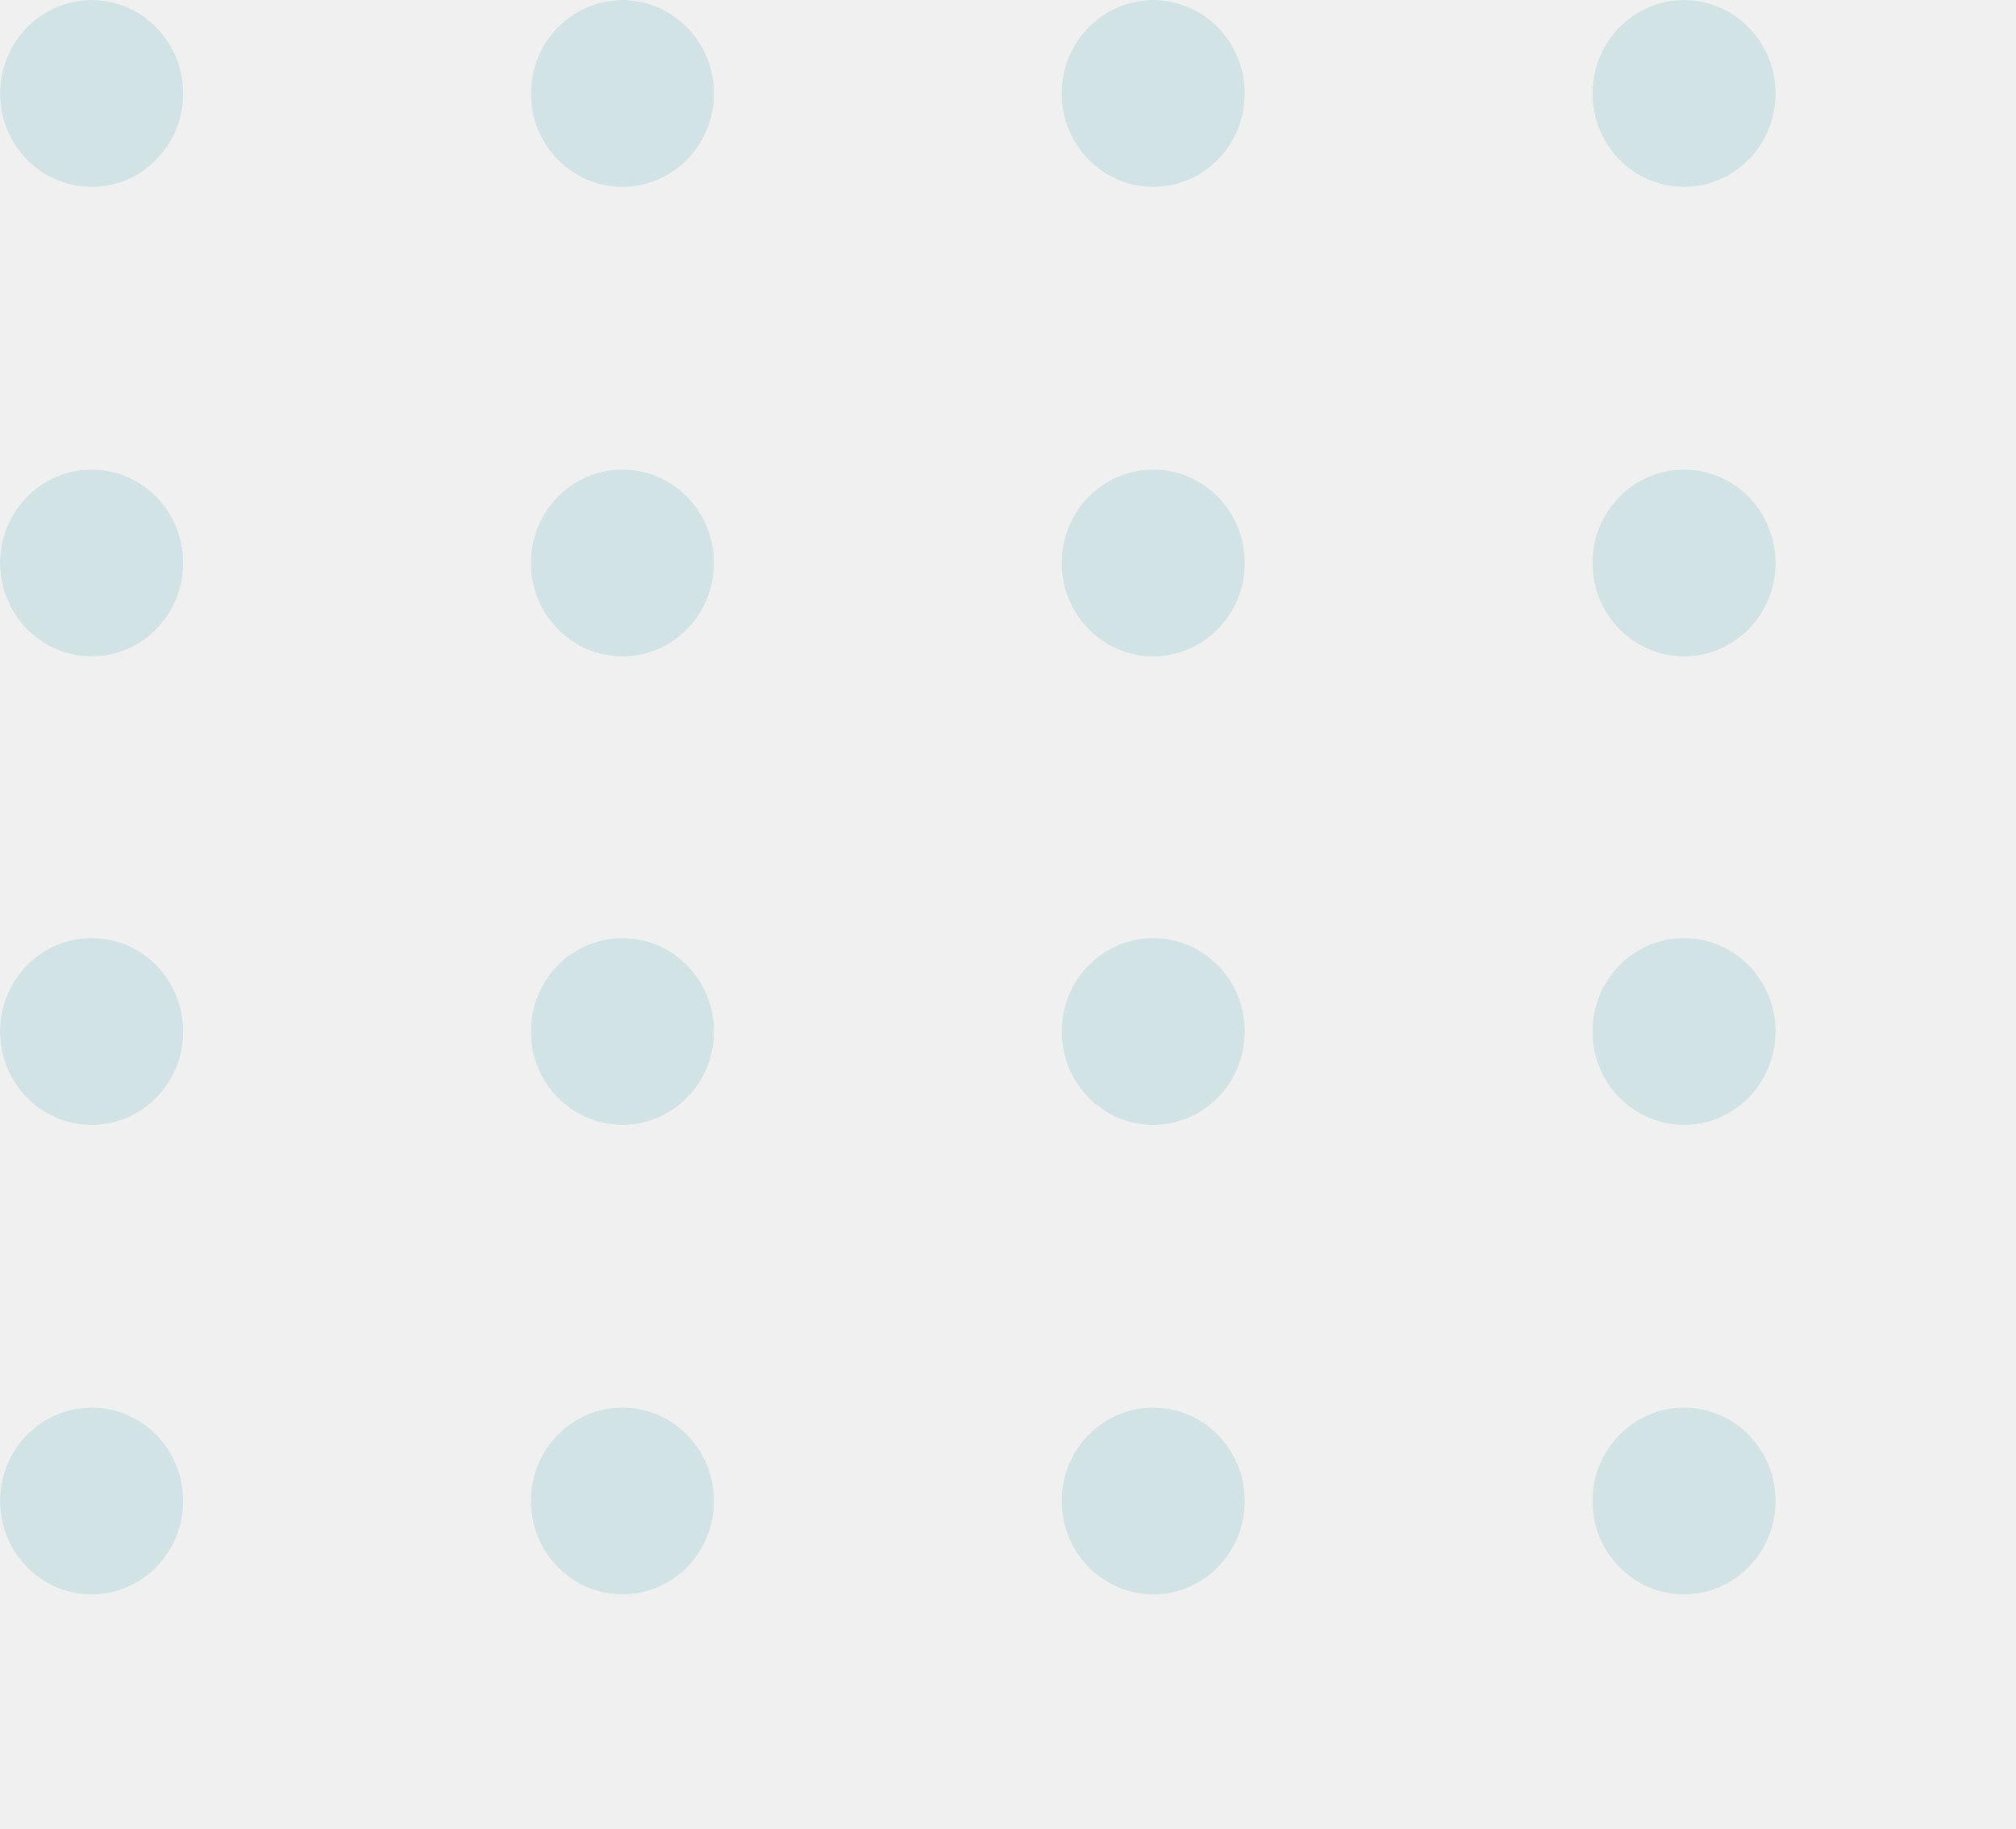
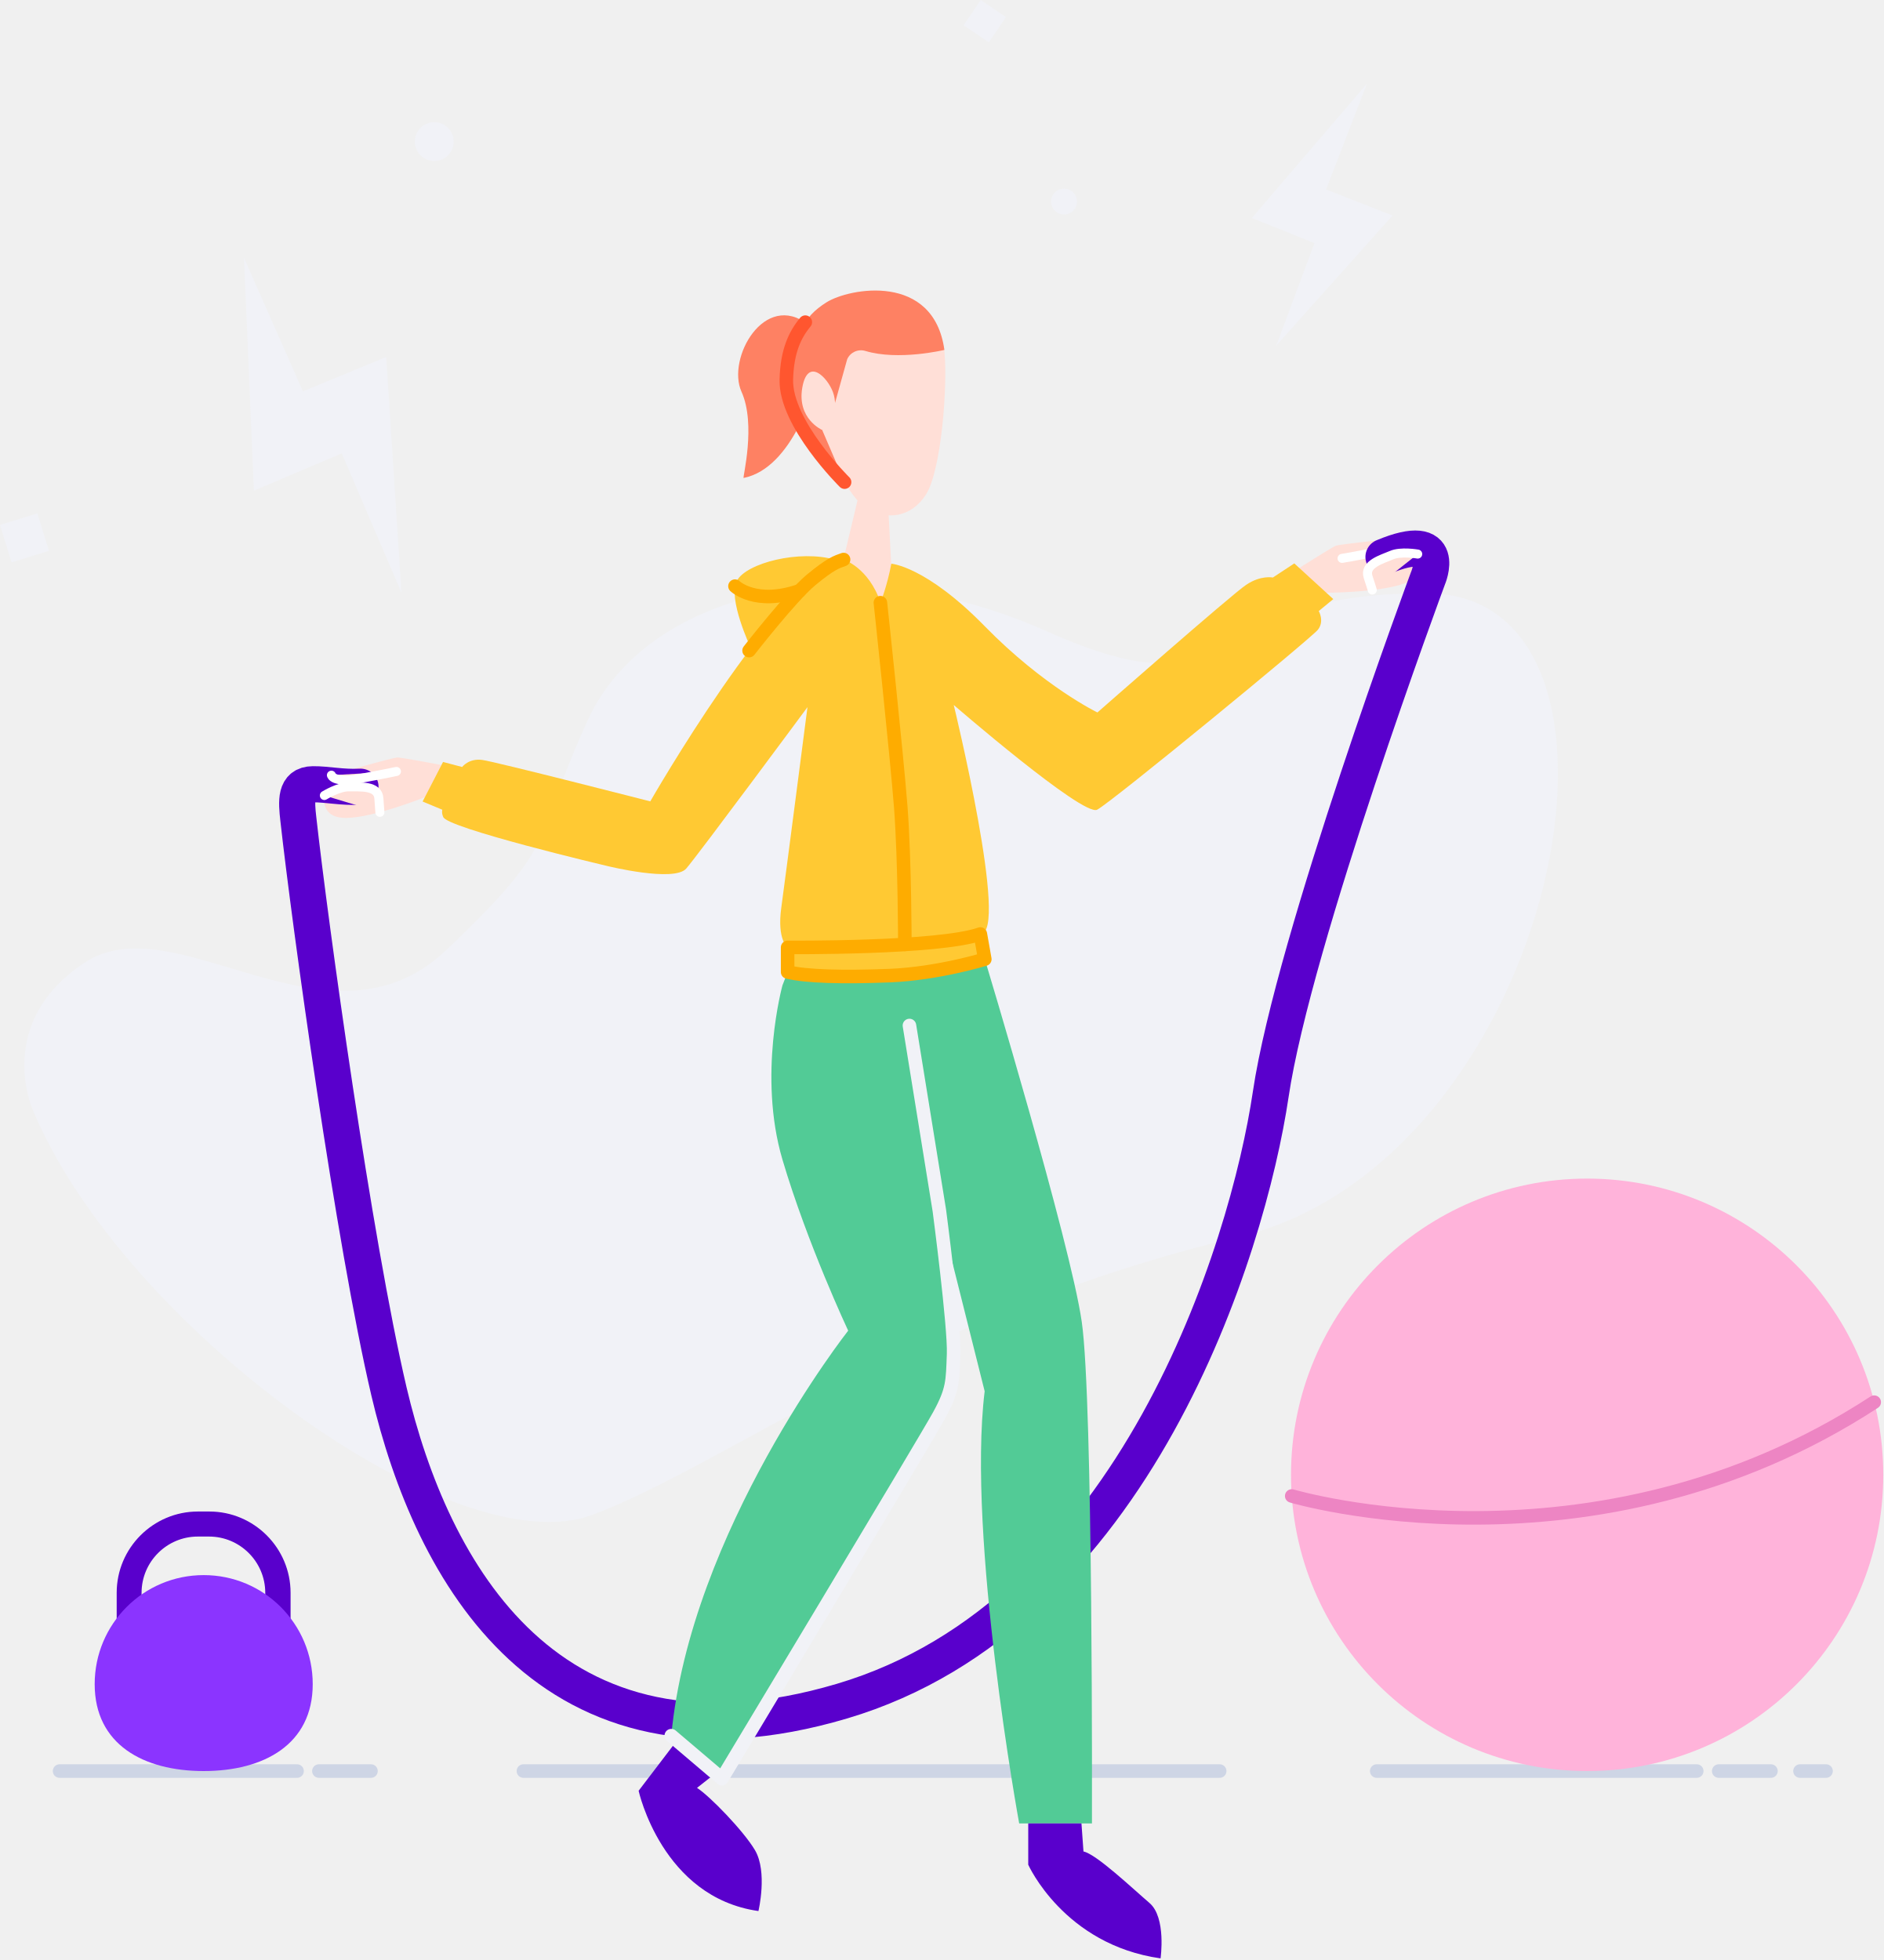
- <svg xmlns="http://www.w3.org/2000/svg" width="86" height="78" viewBox="0 0 86 78" fill="none">
-   <g opacity="0.3">
-     <mask id="mask0_1_71" style="mask-type:alpha" maskUnits="userSpaceOnUse" x="0" y="0" width="8" height="8">
-       <path d="M3.91 7.977C6.069 7.977 7.819 6.192 7.819 3.989C7.819 1.786 6.069 0 3.91 0C1.75 0 0 1.786 0 3.989C0 6.192 1.75 7.977 3.91 7.977Z" fill="url(#paint0_linear_1_71)" />
-     </mask>
-     <g mask="url(#mask0_1_71)">
-       <path d="M3.91 7.977C6.069 7.977 7.819 6.192 7.819 3.989C7.819 1.786 6.069 0 3.91 0C1.75 0 0 1.786 0 3.989C0 6.192 1.75 7.977 3.91 7.977Z" fill="url(#paint1_linear_1_71)" />
-     </g>
-     <mask id="mask1_1_71" style="mask-type:alpha" maskUnits="userSpaceOnUse" x="22" y="0" width="9" height="8">
-       <path d="M26.552 7.977C28.712 7.977 30.462 6.192 30.462 3.989C30.462 1.786 28.712 0 26.552 0C24.393 0 22.643 1.786 22.643 3.989C22.643 6.192 24.393 7.977 26.552 7.977Z" fill="url(#paint2_linear_1_71)" />
-     </mask>
-     <g mask="url(#mask1_1_71)">
-       <path d="M26.553 7.977C28.712 7.977 30.462 6.192 30.462 3.989C30.462 1.786 28.712 0 26.553 0C24.394 0 22.643 1.786 22.643 3.989C22.643 6.192 24.394 7.977 26.553 7.977Z" fill="url(#paint3_linear_1_71)" />
-     </g>
-     <mask id="mask2_1_71" style="mask-type:alpha" maskUnits="userSpaceOnUse" x="45" y="0" width="9" height="8">
-       <path d="M49.195 7.977C51.355 7.977 53.105 6.192 53.105 3.989C53.105 1.786 51.355 0 49.195 0C47.036 0 45.286 1.786 45.286 3.989C45.286 6.192 47.036 7.977 49.195 7.977Z" fill="url(#paint4_linear_1_71)" />
-     </mask>
-     <g mask="url(#mask2_1_71)">
-       <path d="M49.196 7.977C51.355 7.977 53.106 6.192 53.106 3.989C53.106 1.786 51.355 0 49.196 0C47.037 0 45.286 1.786 45.286 3.989C45.286 6.192 47.037 7.977 49.196 7.977Z" fill="url(#paint5_linear_1_71)" />
-     </g>
-     <mask id="mask3_1_71" style="mask-type:alpha" maskUnits="userSpaceOnUse" x="67" y="0" width="9" height="8">
-       <path d="M71.838 7.977C73.997 7.977 75.748 6.192 75.748 3.989C75.748 1.786 73.997 0 71.838 0C69.679 0 67.928 1.786 67.928 3.989C67.928 6.192 69.679 7.977 71.838 7.977Z" fill="url(#paint6_linear_1_71)" />
-     </mask>
-     <g mask="url(#mask3_1_71)">
-       <path d="M71.839 7.977C73.998 7.977 75.748 6.192 75.748 3.989C75.748 1.786 73.998 0 71.839 0C69.68 0 67.929 1.786 67.929 3.989C67.929 6.192 69.68 7.977 71.839 7.977Z" fill="url(#paint7_linear_1_71)" />
-     </g>
-     <mask id="mask4_1_71" style="mask-type:alpha" maskUnits="userSpaceOnUse" x="0" y="20" width="8" height="9">
-       <path d="M3.91 28.004C6.069 28.004 7.819 26.218 7.819 24.015C7.819 21.812 6.069 20.026 3.91 20.026C1.75 20.026 0 21.812 0 24.015C0 26.218 1.75 28.004 3.91 28.004Z" fill="url(#paint8_linear_1_71)" />
-     </mask>
-     <g mask="url(#mask4_1_71)">
-       <path d="M3.91 28.004C6.069 28.004 7.819 26.218 7.819 24.015C7.819 21.812 6.069 20.026 3.91 20.026C1.75 20.026 0 21.812 0 24.015C0 26.218 1.75 28.004 3.91 28.004Z" fill="url(#paint9_linear_1_71)" />
-     </g>
-     <mask id="mask5_1_71" style="mask-type:alpha" maskUnits="userSpaceOnUse" x="22" y="20" width="9" height="9">
-       <path d="M26.552 28.004C28.712 28.004 30.462 26.218 30.462 24.015C30.462 21.812 28.712 20.026 26.552 20.026C24.393 20.026 22.643 21.812 22.643 24.015C22.643 26.218 24.393 28.004 26.552 28.004Z" fill="url(#paint10_linear_1_71)" />
-     </mask>
-     <g mask="url(#mask5_1_71)">
-       <path d="M26.553 28.004C28.712 28.004 30.462 26.218 30.462 24.015C30.462 21.812 28.712 20.026 26.553 20.026C24.394 20.026 22.643 21.812 22.643 24.015C22.643 26.218 24.394 28.004 26.553 28.004Z" fill="url(#paint11_linear_1_71)" />
-     </g>
-     <mask id="mask6_1_71" style="mask-type:alpha" maskUnits="userSpaceOnUse" x="45" y="20" width="9" height="9">
-       <path d="M49.195 28.004C51.355 28.004 53.105 26.218 53.105 24.015C53.105 21.812 51.355 20.026 49.195 20.026C47.036 20.026 45.286 21.812 45.286 24.015C45.286 26.218 47.036 28.004 49.195 28.004Z" fill="url(#paint12_linear_1_71)" />
-     </mask>
-     <g mask="url(#mask6_1_71)">
-       <path d="M49.196 28.004C51.355 28.004 53.106 26.218 53.106 24.015C53.106 21.812 51.355 20.026 49.196 20.026C47.037 20.026 45.286 21.812 45.286 24.015C45.286 26.218 47.037 28.004 49.196 28.004Z" fill="url(#paint13_linear_1_71)" />
-     </g>
-     <mask id="mask7_1_71" style="mask-type:alpha" maskUnits="userSpaceOnUse" x="67" y="20" width="9" height="9">
-       <path d="M71.838 28.004C73.997 28.004 75.748 26.218 75.748 24.015C75.748 21.812 73.997 20.026 71.838 20.026C69.679 20.026 67.928 21.812 67.928 24.015C67.928 26.218 69.679 28.004 71.838 28.004Z" fill="url(#paint14_linear_1_71)" />
-     </mask>
-     <g mask="url(#mask7_1_71)">
-       <path d="M71.839 28.004C73.998 28.004 75.748 26.218 75.748 24.015C75.748 21.812 73.998 20.026 71.839 20.026C69.68 20.026 67.929 21.812 67.929 24.015C67.929 26.218 69.68 28.004 71.839 28.004Z" fill="url(#paint15_linear_1_71)" />
-     </g>
-     <mask id="mask8_1_71" style="mask-type:alpha" maskUnits="userSpaceOnUse" x="0" y="40" width="8" height="8">
-       <path d="M3.91 47.989C6.069 47.989 7.819 46.203 7.819 44C7.819 41.797 6.069 40.011 3.91 40.011C1.75 40.011 0 41.797 0 44C0 46.203 1.75 47.989 3.91 47.989Z" fill="url(#paint16_linear_1_71)" />
-     </mask>
-     <g mask="url(#mask8_1_71)">
-       <path d="M3.91 47.989C6.069 47.989 7.819 46.203 7.819 44C7.819 41.797 6.069 40.011 3.91 40.011C1.75 40.011 0 41.797 0 44C0 46.203 1.75 47.989 3.91 47.989Z" fill="url(#paint17_linear_1_71)" />
-     </g>
-     <mask id="mask9_1_71" style="mask-type:alpha" maskUnits="userSpaceOnUse" x="22" y="40" width="9" height="8">
-       <path d="M26.552 47.989C28.712 47.989 30.462 46.203 30.462 44C30.462 41.797 28.712 40.012 26.552 40.012C24.393 40.012 22.643 41.797 22.643 44C22.643 46.203 24.393 47.989 26.552 47.989Z" fill="url(#paint18_linear_1_71)" />
-     </mask>
-     <g mask="url(#mask9_1_71)">
-       <path d="M26.553 47.989C28.712 47.989 30.462 46.203 30.462 44C30.462 41.797 28.712 40.011 26.553 40.011C24.394 40.011 22.643 41.797 22.643 44C22.643 46.203 24.394 47.989 26.553 47.989Z" fill="url(#paint19_linear_1_71)" />
-     </g>
-     <mask id="mask10_1_71" style="mask-type:alpha" maskUnits="userSpaceOnUse" x="45" y="40" width="9" height="8">
-       <path d="M49.195 47.989C51.355 47.989 53.105 46.203 53.105 44C53.105 41.797 51.355 40.012 49.195 40.012C47.036 40.012 45.286 41.797 45.286 44C45.286 46.203 47.036 47.989 49.195 47.989Z" fill="url(#paint20_linear_1_71)" />
-     </mask>
-     <g mask="url(#mask10_1_71)">
-       <path d="M49.196 47.989C51.355 47.989 53.106 46.203 53.106 44C53.106 41.797 51.355 40.011 49.196 40.011C47.037 40.011 45.286 41.797 45.286 44C45.286 46.203 47.037 47.989 49.196 47.989Z" fill="url(#paint21_linear_1_71)" />
-     </g>
-     <mask id="mask11_1_71" style="mask-type:alpha" maskUnits="userSpaceOnUse" x="67" y="40" width="9" height="8">
-       <path d="M71.838 47.989C73.997 47.989 75.748 46.203 75.748 44C75.748 41.797 73.997 40.012 71.838 40.012C69.679 40.012 67.928 41.797 67.928 44C67.928 46.203 69.679 47.989 71.838 47.989Z" fill="url(#paint22_linear_1_71)" />
-     </mask>
-     <g mask="url(#mask11_1_71)">
-       <path d="M71.839 47.989C73.998 47.989 75.748 46.203 75.748 44C75.748 41.797 73.998 40.011 71.839 40.011C69.68 40.011 67.929 41.797 67.929 44C67.929 46.203 69.68 47.989 71.839 47.989Z" fill="url(#paint23_linear_1_71)" />
-     </g>
-     <mask id="mask12_1_71" style="mask-type:alpha" maskUnits="userSpaceOnUse" x="0" y="60" width="8" height="9">
-       <path d="M3.91 68.016C6.069 68.016 7.819 66.23 7.819 64.027C7.819 61.824 6.069 60.038 3.91 60.038C1.75 60.038 0 61.824 0 64.027C0 66.23 1.75 68.016 3.91 68.016Z" fill="url(#paint24_linear_1_71)" />
-     </mask>
-     <g mask="url(#mask12_1_71)">
-       <path d="M3.91 68.015C6.069 68.015 7.819 66.229 7.819 64.026C7.819 61.824 6.069 60.038 3.91 60.038C1.75 60.038 0 61.824 0 64.026C0 66.229 1.75 68.015 3.91 68.015Z" fill="url(#paint25_linear_1_71)" />
-     </g>
-     <mask id="mask13_1_71" style="mask-type:alpha" maskUnits="userSpaceOnUse" x="22" y="60" width="9" height="9">
-       <path d="M26.552 68.016C28.712 68.016 30.462 66.23 30.462 64.027C30.462 61.824 28.712 60.038 26.552 60.038C24.393 60.038 22.643 61.824 22.643 64.027C22.643 66.23 24.393 68.016 26.552 68.016Z" fill="url(#paint26_linear_1_71)" />
-     </mask>
-     <g mask="url(#mask13_1_71)">
-       <path d="M26.553 68.015C28.712 68.015 30.462 66.229 30.462 64.026C30.462 61.824 28.712 60.038 26.553 60.038C24.394 60.038 22.643 61.824 22.643 64.026C22.643 66.229 24.394 68.015 26.553 68.015Z" fill="url(#paint27_linear_1_71)" />
-     </g>
-     <mask id="mask14_1_71" style="mask-type:alpha" maskUnits="userSpaceOnUse" x="45" y="60" width="9" height="9">
-       <path d="M49.195 68.016C51.355 68.016 53.105 66.23 53.105 64.027C53.105 61.824 51.355 60.038 49.195 60.038C47.036 60.038 45.286 61.824 45.286 64.027C45.286 66.23 47.036 68.016 49.195 68.016Z" fill="url(#paint28_linear_1_71)" />
-     </mask>
-     <g mask="url(#mask14_1_71)">
-       <path d="M49.196 68.015C51.355 68.015 53.106 66.229 53.106 64.026C53.106 61.824 51.355 60.038 49.196 60.038C47.037 60.038 45.286 61.824 45.286 64.026C45.286 66.229 47.037 68.015 49.196 68.015Z" fill="url(#paint29_linear_1_71)" />
-     </g>
-     <mask id="mask15_1_71" style="mask-type:alpha" maskUnits="userSpaceOnUse" x="67" y="60" width="9" height="9">
-       <path d="M71.838 68.016C73.997 68.016 75.748 66.23 75.748 64.027C75.748 61.824 73.997 60.038 71.838 60.038C69.679 60.038 67.928 61.824 67.928 64.027C67.928 66.23 69.679 68.016 71.838 68.016Z" fill="url(#paint30_linear_1_71)" />
-     </mask>
-     <g mask="url(#mask15_1_71)">
-       <path d="M71.839 68.015C73.998 68.015 75.748 66.229 75.748 64.026C75.748 61.824 73.998 60.038 71.839 60.038C69.68 60.038 67.929 61.824 67.929 64.026C67.929 66.229 69.68 68.015 71.839 68.015Z" fill="url(#paint31_linear_1_71)" />
-     </g>
-   </g>
-   <defs>
-     <linearGradient id="paint0_linear_1_71" x1="38.076" y1="92.471" x2="-17.486" y2="-45.776" gradientUnits="userSpaceOnUse">
-       <stop stop-color="#89C5CC" />
-       <stop offset="1" stop-color="#89C5CC" />
-     </linearGradient>
-     <linearGradient id="paint1_linear_1_71" x1="38.076" y1="92.471" x2="-17.486" y2="-45.776" gradientUnits="userSpaceOnUse">
-       <stop stop-color="#89C5CC" />
-       <stop offset="1" stop-color="#89C5CC" />
-     </linearGradient>
-     <linearGradient id="paint2_linear_1_71" x1="60.719" y1="92.471" x2="5.157" y2="-45.776" gradientUnits="userSpaceOnUse">
-       <stop stop-color="#89C5CC" />
-       <stop offset="1" stop-color="#89C5CC" />
-     </linearGradient>
-     <linearGradient id="paint3_linear_1_71" x1="60.719" y1="92.471" x2="5.157" y2="-45.776" gradientUnits="userSpaceOnUse">
-       <stop stop-color="#89C5CC" />
-       <stop offset="1" stop-color="#89C5CC" />
-     </linearGradient>
-     <linearGradient id="paint4_linear_1_71" x1="83.362" y1="92.471" x2="27.8" y2="-45.776" gradientUnits="userSpaceOnUse">
-       <stop stop-color="#89C5CC" />
-       <stop offset="1" stop-color="#89C5CC" />
-     </linearGradient>
-     <linearGradient id="paint5_linear_1_71" x1="83.362" y1="92.471" x2="27.8" y2="-45.776" gradientUnits="userSpaceOnUse">
-       <stop stop-color="#89C5CC" />
-       <stop offset="1" stop-color="#89C5CC" />
-     </linearGradient>
-     <linearGradient id="paint6_linear_1_71" x1="106.005" y1="92.471" x2="50.443" y2="-45.776" gradientUnits="userSpaceOnUse">
-       <stop stop-color="#89C5CC" />
-       <stop offset="1" stop-color="#89C5CC" />
-     </linearGradient>
-     <linearGradient id="paint7_linear_1_71" x1="106.005" y1="92.471" x2="50.443" y2="-45.776" gradientUnits="userSpaceOnUse">
-       <stop stop-color="#89C5CC" />
-       <stop offset="1" stop-color="#89C5CC" />
-     </linearGradient>
-     <linearGradient id="paint8_linear_1_71" x1="38.076" y1="112.496" x2="-17.485" y2="-25.75" gradientUnits="userSpaceOnUse">
-       <stop stop-color="#89C5CC" />
-       <stop offset="1" stop-color="#89C5CC" />
-     </linearGradient>
-     <linearGradient id="paint9_linear_1_71" x1="38.076" y1="112.496" x2="-17.485" y2="-25.75" gradientUnits="userSpaceOnUse">
-       <stop stop-color="#89C5CC" />
-       <stop offset="1" stop-color="#89C5CC" />
-     </linearGradient>
-     <linearGradient id="paint10_linear_1_71" x1="60.719" y1="112.496" x2="5.158" y2="-25.75" gradientUnits="userSpaceOnUse">
-       <stop stop-color="#89C5CC" />
-       <stop offset="1" stop-color="#89C5CC" />
-     </linearGradient>
-     <linearGradient id="paint11_linear_1_71" x1="60.719" y1="112.496" x2="5.158" y2="-25.75" gradientUnits="userSpaceOnUse">
-       <stop stop-color="#89C5CC" />
-       <stop offset="1" stop-color="#89C5CC" />
-     </linearGradient>
-     <linearGradient id="paint12_linear_1_71" x1="83.362" y1="112.496" x2="27.801" y2="-25.75" gradientUnits="userSpaceOnUse">
-       <stop stop-color="#89C5CC" />
-       <stop offset="1" stop-color="#89C5CC" />
-     </linearGradient>
-     <linearGradient id="paint13_linear_1_71" x1="83.362" y1="112.496" x2="27.801" y2="-25.75" gradientUnits="userSpaceOnUse">
-       <stop stop-color="#89C5CC" />
-       <stop offset="1" stop-color="#89C5CC" />
-     </linearGradient>
-     <linearGradient id="paint14_linear_1_71" x1="106.005" y1="112.496" x2="50.444" y2="-25.75" gradientUnits="userSpaceOnUse">
-       <stop stop-color="#89C5CC" />
-       <stop offset="1" stop-color="#89C5CC" />
-     </linearGradient>
-     <linearGradient id="paint15_linear_1_71" x1="106.005" y1="112.496" x2="50.444" y2="-25.75" gradientUnits="userSpaceOnUse">
-       <stop stop-color="#89C5CC" />
-       <stop offset="1" stop-color="#89C5CC" />
-     </linearGradient>
-     <linearGradient id="paint16_linear_1_71" x1="38.076" y1="132.482" x2="-17.486" y2="-5.765" gradientUnits="userSpaceOnUse">
-       <stop stop-color="#89C5CC" />
-       <stop offset="1" stop-color="#89C5CC" />
-     </linearGradient>
-     <linearGradient id="paint17_linear_1_71" x1="38.076" y1="132.482" x2="-17.486" y2="-5.765" gradientUnits="userSpaceOnUse">
-       <stop stop-color="#89C5CC" />
-       <stop offset="1" stop-color="#89C5CC" />
-     </linearGradient>
-     <linearGradient id="paint18_linear_1_71" x1="60.719" y1="132.482" x2="5.157" y2="-5.765" gradientUnits="userSpaceOnUse">
-       <stop stop-color="#89C5CC" />
-       <stop offset="1" stop-color="#89C5CC" />
-     </linearGradient>
-     <linearGradient id="paint19_linear_1_71" x1="60.719" y1="132.482" x2="5.157" y2="-5.765" gradientUnits="userSpaceOnUse">
-       <stop stop-color="#89C5CC" />
-       <stop offset="1" stop-color="#89C5CC" />
-     </linearGradient>
-     <linearGradient id="paint20_linear_1_71" x1="83.362" y1="132.482" x2="27.8" y2="-5.765" gradientUnits="userSpaceOnUse">
-       <stop stop-color="#89C5CC" />
-       <stop offset="1" stop-color="#89C5CC" />
-     </linearGradient>
-     <linearGradient id="paint21_linear_1_71" x1="83.362" y1="132.482" x2="27.8" y2="-5.765" gradientUnits="userSpaceOnUse">
-       <stop stop-color="#89C5CC" />
-       <stop offset="1" stop-color="#89C5CC" />
-     </linearGradient>
-     <linearGradient id="paint22_linear_1_71" x1="106.005" y1="132.482" x2="50.443" y2="-5.765" gradientUnits="userSpaceOnUse">
-       <stop stop-color="#89C5CC" />
-       <stop offset="1" stop-color="#89C5CC" />
-     </linearGradient>
-     <linearGradient id="paint23_linear_1_71" x1="106.005" y1="132.482" x2="50.443" y2="-5.765" gradientUnits="userSpaceOnUse">
-       <stop stop-color="#89C5CC" />
-       <stop offset="1" stop-color="#89C5CC" />
-     </linearGradient>
-     <linearGradient id="paint24_linear_1_71" x1="38.076" y1="152.509" x2="-17.486" y2="14.262" gradientUnits="userSpaceOnUse">
-       <stop stop-color="#89C5CC" />
-       <stop offset="1" stop-color="#89C5CC" />
-     </linearGradient>
-     <linearGradient id="paint25_linear_1_71" x1="38.076" y1="152.509" x2="-17.486" y2="14.261" gradientUnits="userSpaceOnUse">
-       <stop stop-color="#89C5CC" />
-       <stop offset="1" stop-color="#89C5CC" />
-     </linearGradient>
-     <linearGradient id="paint26_linear_1_71" x1="60.719" y1="152.509" x2="5.157" y2="14.262" gradientUnits="userSpaceOnUse">
-       <stop stop-color="#89C5CC" />
-       <stop offset="1" stop-color="#89C5CC" />
-     </linearGradient>
-     <linearGradient id="paint27_linear_1_71" x1="60.719" y1="152.509" x2="5.157" y2="14.261" gradientUnits="userSpaceOnUse">
-       <stop stop-color="#89C5CC" />
-       <stop offset="1" stop-color="#89C5CC" />
-     </linearGradient>
-     <linearGradient id="paint28_linear_1_71" x1="83.362" y1="152.509" x2="27.8" y2="14.262" gradientUnits="userSpaceOnUse">
-       <stop stop-color="#89C5CC" />
-       <stop offset="1" stop-color="#89C5CC" />
-     </linearGradient>
-     <linearGradient id="paint29_linear_1_71" x1="83.362" y1="152.509" x2="27.8" y2="14.261" gradientUnits="userSpaceOnUse">
-       <stop stop-color="#89C5CC" />
-       <stop offset="1" stop-color="#89C5CC" />
-     </linearGradient>
-     <linearGradient id="paint30_linear_1_71" x1="106.005" y1="152.509" x2="50.443" y2="14.262" gradientUnits="userSpaceOnUse">
-       <stop stop-color="#89C5CC" />
-       <stop offset="1" stop-color="#89C5CC" />
-     </linearGradient>
-     <linearGradient id="paint31_linear_1_71" x1="106.005" y1="152.509" x2="50.443" y2="14.261" gradientUnits="userSpaceOnUse">
-       <stop stop-color="#89C5CC" />
-       <stop offset="1" stop-color="#89C5CC" />
-     </linearGradient>
-   </defs>
+ <svg xmlns="http://www.w3.org/2000/svg" width="417" height="434" viewBox="0 0 417 434" fill="none">
+   <path d="M7.304 245.876C7.304 245.876 -1.518 226.539 18.736 213.159C38.99 199.779 72.811 235.076 98.829 210.355C124.847 185.635 117.458 187.036 130.228 159.289C142.999 131.542 186.755 119.755 231.721 139.761C276.687 159.767 262.771 131.064 316.144 131.382C369.486 131.701 344.901 257.057 274.172 273.91C203.442 290.762 161.851 323.797 131.279 335.393C100.676 347.021 27.335 293.725 7.304 245.876Z" fill="#F1F2F7" />
+   <path d="M115.898 392.162H270.063" stroke="#CED5E5" stroke-width="3" stroke-linecap="round" stroke-linejoin="round" />
+   <path d="M13.195 392.162H65.773" stroke="#CED5E5" stroke-width="3" stroke-linecap="round" stroke-linejoin="round" />
+   <path d="M70.613 392.162H82.141" stroke="#CED5E5" stroke-width="3" stroke-linecap="round" stroke-linejoin="round" />
+   <path d="M97.746 169.388C97.746 169.388 89.53 167.827 88.065 167.731C87.109 167.667 73.384 171.65 73.384 171.65L72.747 173.465L71.823 176.141C71.823 176.141 70.709 181.207 76.728 181.111C82.746 181.047 94.084 176.524 94.084 176.524L97.746 169.388Z" fill="#FFDFD7" />
+   <path d="M287.324 125.999C287.324 125.999 294.394 121.507 295.699 120.87C296.591 120.456 310.794 119.086 310.794 119.086L312.036 120.551L313.883 122.686C313.883 122.686 316.781 126.986 311.176 129.121C305.572 131.255 293.375 131.255 293.375 131.255L287.324 125.999Z" fill="#FFDFD7" />
+   <path d="M310.826 119.086C310.826 119.086 311.081 120.902 305.38 122.08C299.68 123.259 297.164 123.641 297.164 123.641" fill="#FFDFD7" />
+   <path d="M310.826 119.086C310.826 119.086 311.081 120.902 305.38 122.08C299.68 123.259 297.164 123.641 297.164 123.641" stroke="white" stroke-width="2" stroke-linecap="round" stroke-linejoin="round" />
+   <path d="M79.817 174.198C75.772 174.421 72.428 173.625 69.276 173.657C65.295 173.689 65.613 177.416 66.059 181.366C68.607 204.335 78.32 274.802 86.122 308.092C95.453 347.818 121.439 395.953 186.436 376.68C251.434 357.407 276.305 276.458 281.369 242.308C286.432 208.158 316.176 128.07 316.176 128.07C316.176 128.07 320.889 117.238 306.336 123.323" stroke="#5900CC" stroke-width="8" stroke-linecap="round" stroke-linejoin="round" />
+   <path d="M164.654 105.834C164.367 105.897 167.488 94.046 164.176 86.719C160.864 79.36 169.271 64.356 178.953 71.874L180.386 85.477C180.386 85.477 175.672 103.635 164.654 105.834Z" fill="#FE8163" />
+   <path d="M151.438 383.37L141.406 396.527C141.406 396.527 146.565 420.132 167.934 423.159C167.934 423.159 170.004 414.494 167.17 409.683C164.654 405.415 157.106 397.642 154.336 395.889L158.699 392.449L151.438 383.37Z" fill="#5900CC" />
+   <path d="M186.755 123.896L190.449 108.382L196.563 110.134L197.328 124.852V133.963L191.468 136.193C191.468 136.193 187.041 131.988 187.01 131.797C186.978 131.605 186.755 123.896 186.755 123.896Z" fill="#FFDFD7" />
+   <path d="M166.182 143.329C166.182 143.329 161.087 132.53 163.157 128.611C165.195 124.693 177.01 121.635 185.003 123.96C192.997 126.286 171.787 146.069 166.182 143.329Z" fill="#FFC933" />
+   <path d="M304.839 392.162H375.696" stroke="#CED5E5" stroke-width="3" stroke-linecap="round" stroke-linejoin="round" />
+   <path d="M380.568 392.162H392.128" stroke="#CED5E5" stroke-width="3" stroke-linecap="round" stroke-linejoin="round" />
+   <path d="M398.561 392.162H404.325" stroke="#CED5E5" stroke-width="3" stroke-linecap="round" stroke-linejoin="round" />
+   <path d="M351.429 392.162C387.643 392.162 417 362.795 417 326.569C417 290.343 387.643 260.976 351.429 260.976C315.216 260.976 285.859 290.343 285.859 326.569C285.859 362.795 315.216 392.162 351.429 392.162Z" fill="#FFB3DA" />
+   <path d="M57.843 365.626H32.303C28.736 365.626 25.838 362.727 25.838 359.159V352.692C25.838 342.752 33.927 334.693 43.831 334.693H46.347C56.283 334.693 64.34 342.784 64.34 352.692V359.159C64.308 362.727 61.41 365.626 57.843 365.626ZM43.799 340.236C36.952 340.236 31.347 345.811 31.347 352.692V359.159C31.347 359.668 31.761 360.082 32.271 360.082H57.811C58.321 360.082 58.735 359.668 58.735 359.159V352.692C58.735 345.842 53.162 340.236 46.283 340.236H43.799Z" fill="#5900CC" />
+   <path d="M69.244 372.921C69.244 359.573 58.448 348.773 45.105 348.773C31.761 348.773 20.965 359.573 20.965 372.921C20.965 386.269 31.761 392.162 45.105 392.162C58.416 392.162 69.244 386.269 69.244 372.921Z" fill="#8B34FF" />
+   <path d="M173.252 218.192C173.252 218.192 167.743 238.135 173.252 256.771C178.761 275.407 187.806 294.649 187.806 294.649C187.806 294.649 152.871 339.057 148.635 384.357L159.845 393.883C159.845 393.883 206.467 318.987 210.416 308.22C214.365 297.484 201.372 227.081 201.372 227.081L200.098 213.669L174.399 215.23L173.252 218.192Z" fill="#52CB96" />
+   <path d="M218.059 212.394C218.059 212.394 237.007 275.152 239.523 292.673C242.071 310.195 241.784 403.758 241.784 403.758H225.67C225.67 403.758 214.078 340.427 218.027 308.06L207.996 268.048L195.417 213.923L218.059 212.394Z" fill="#52CB96" />
+   <path d="M93.574 177.479L98.096 168.719L102.332 169.834C102.332 169.834 103.797 167.858 106.79 168.273C109.815 168.687 143.986 177.447 143.986 177.447C143.986 177.447 171.787 128.93 186.628 123.832C186.628 123.832 192.36 125.585 194.971 133.453C194.971 133.453 196.468 129.63 197.36 124.82C197.36 124.82 205.003 125.33 218.059 138.678C231.116 152.026 242.995 157.76 242.995 157.76C242.995 157.76 272.675 131.669 275.923 129.503C279.171 127.305 281.846 127.878 281.846 127.878L286.591 124.756L295.222 132.657L292.005 135.301C292.005 135.301 293.311 137.563 291.814 139.442C290.317 141.322 246.052 177.702 242.931 179.295C239.81 180.888 211.181 156.103 211.181 156.103C211.181 156.103 223.569 206.979 217.072 206.787L214.907 208.635L174.399 210.61V209.782C174.399 209.782 172.01 208.157 172.998 200.958C173.985 193.758 178.793 156.581 178.793 156.581C178.793 156.581 154.622 189.234 151.947 192.324C149.272 195.415 134.432 191.751 134.432 191.751C134.432 191.751 98.542 183.277 98.128 180.856C98.128 180.856 97.746 180.123 97.937 179.295L93.574 177.479Z" fill="#FFC933" />
+   <path d="M182.933 98.761C182.933 98.761 187.678 110.198 192.041 112.683C196.404 115.167 201.722 114.658 205.034 109.497C208.346 104.336 209.843 86.114 209.142 78.054C208.442 69.995 188.442 69.772 185.704 74.391C182.933 78.978 178.857 85.668 182.933 98.761Z" fill="#FFDFD7" />
+   <path d="M227.677 403.758V412.901C227.677 412.901 235.575 430.613 256.975 433.64C256.975 433.64 258.281 424.592 254.523 421.375C250.765 418.157 242.74 410.544 239.906 409.97L239.46 403.758H227.677Z" fill="#5900CC" />
+   <path d="M187.01 106.758C187.01 106.758 175.577 97.009 175.545 85.541C175.481 74.136 177.902 70.186 182.965 66.968C188.029 63.751 206.722 60.31 209.111 77.481C209.111 77.481 198.952 79.934 191.595 77.704C189.971 77.226 188.252 78.023 187.583 79.552L184.462 90.765L182.042 95.194L187.01 106.758Z" fill="#FE8163" />
+   <path d="M182.01 95.193C182.01 95.193 176.437 92.708 177.647 85.827C178.857 78.946 183.252 83.629 184.43 86.815C185.131 88.726 184.876 90.478 184.748 91.211C184.398 93.951 182.01 95.193 182.01 95.193Z" fill="#FFDFD7" />
+   <path d="M187.01 106.757C187.01 106.757 173.889 93.823 174.112 84.075C174.271 77.736 176.023 74.104 178.316 71.332" stroke="#FF562F" stroke-width="3" stroke-linecap="round" stroke-linejoin="round" />
+   <path d="M174.399 215.23V209.782C174.399 209.782 207.805 210.069 217.072 206.819L218.059 212.394C218.059 212.394 207.741 215.58 197.073 216.026C186.404 216.44 178.57 216.217 174.399 215.23Z" fill="#FFC933" stroke="#FEAC00" stroke-width="3" stroke-linecap="round" stroke-linejoin="round" />
+   <path d="M165.864 144.062C165.864 144.062 175.227 132.02 179.621 128.388C184.016 124.757 185.258 124.438 186.787 123.896" stroke="#FEAC00" stroke-width="3" stroke-linecap="round" stroke-linejoin="round" />
+   <path d="M162.743 129.79C162.743 129.79 167.297 134.186 177.042 130.809" stroke="#FEAC00" stroke-width="3" stroke-linecap="round" stroke-linejoin="round" />
+   <path d="M194.939 133.453C194.939 133.453 198.538 166.903 199.461 178.849C200.353 190.796 200.353 209.113 200.353 209.113" stroke="#FEAC00" stroke-width="3" stroke-linecap="round" stroke-linejoin="round" />
+   <path d="M201.372 227.08L207.996 268.048C207.996 268.048 211.372 293.756 211.149 299.809C210.926 305.894 211.021 307.742 207.964 313.348C204.907 318.955 159.845 393.85 159.845 393.85L148.635 384.325" stroke="#F1F2F7" stroke-width="3" stroke-linecap="round" stroke-linejoin="round" />
+   <path d="M71.823 176.141C71.823 176.141 75.072 174.134 77.333 174.23C79.594 174.293 83.734 173.816 83.893 176.81C83.988 178.212 84.116 179.868 84.116 179.868" fill="#FFDFD7" />
+   <path d="M71.823 176.141C71.823 176.141 75.072 174.134 77.333 174.23C79.594 174.293 83.734 173.816 83.893 176.81C83.988 178.212 84.116 179.868 84.116 179.868" stroke="white" stroke-width="2" stroke-linecap="round" stroke-linejoin="round" />
+   <path d="M73.383 171.65C73.383 171.65 73.797 173.434 79.562 172.414C85.294 171.363 87.778 170.821 87.778 170.821" fill="#FFDFD7" />
+   <path d="M73.383 171.65C73.383 171.65 73.797 173.434 79.562 172.414C85.294 171.363 87.778 170.821 87.778 170.821" stroke="white" stroke-width="2" stroke-linecap="round" stroke-linejoin="round" />
+   <path d="M313.915 122.686C313.915 122.686 310.157 122.017 308.087 122.94C306.017 123.832 302.005 124.916 302.928 127.751C303.374 129.057 303.852 130.65 303.852 130.65" fill="#FFDFD7" />
+   <path d="M313.915 122.686C313.915 122.686 310.157 122.017 308.087 122.94C306.017 123.832 302.005 124.916 302.928 127.751C303.374 129.057 303.852 130.65 303.852 130.65" stroke="white" stroke-width="2" stroke-linecap="round" stroke-linejoin="round" />
+   <path d="M286.018 331.252C286.018 331.252 352.671 351.099 414.993 310.481" stroke="#ED85C3" stroke-width="3" stroke-linecap="round" stroke-linejoin="round" />
+   <path d="M54.022 57.092L56.219 108.637L75.677 100.386L88.893 131.255L85.517 79.042L67.078 86.656L54.022 57.092Z" fill="#F1F2F7" />
+   <path d="M282.611 76.493L308.342 47.727L293.629 41.961L302.674 18.514L277.197 48.268L291.05 53.843L282.611 76.493Z" fill="#F1F2F7" />
+   <path d="M222.744 3.79L217.156 0L213.367 5.59L218.955 9.38L222.744 3.79Z" fill="#F1F2F7" />
+   <path d="M10.836 121.956L8.274 113.679L-1.79534e-06 116.243L2.562 124.519L10.836 121.956Z" fill="#F1F2F7" />
+   <path d="M96.153 35.653C98.528 35.653 100.453 33.727 100.453 31.352C100.453 28.977 98.528 27.052 96.153 27.052C93.779 27.052 91.854 28.977 91.854 31.352C91.854 33.727 93.779 35.653 96.153 35.653Z" fill="#F1F2F7" />
+   <path d="M235.606 47.504C237.189 47.504 238.472 46.22 238.472 44.637C238.472 43.053 237.189 41.77 235.606 41.77C234.023 41.77 232.74 43.053 232.74 44.637C232.74 46.22 234.023 47.504 235.606 47.504Z" fill="#F1F2F7" />
</svg>
